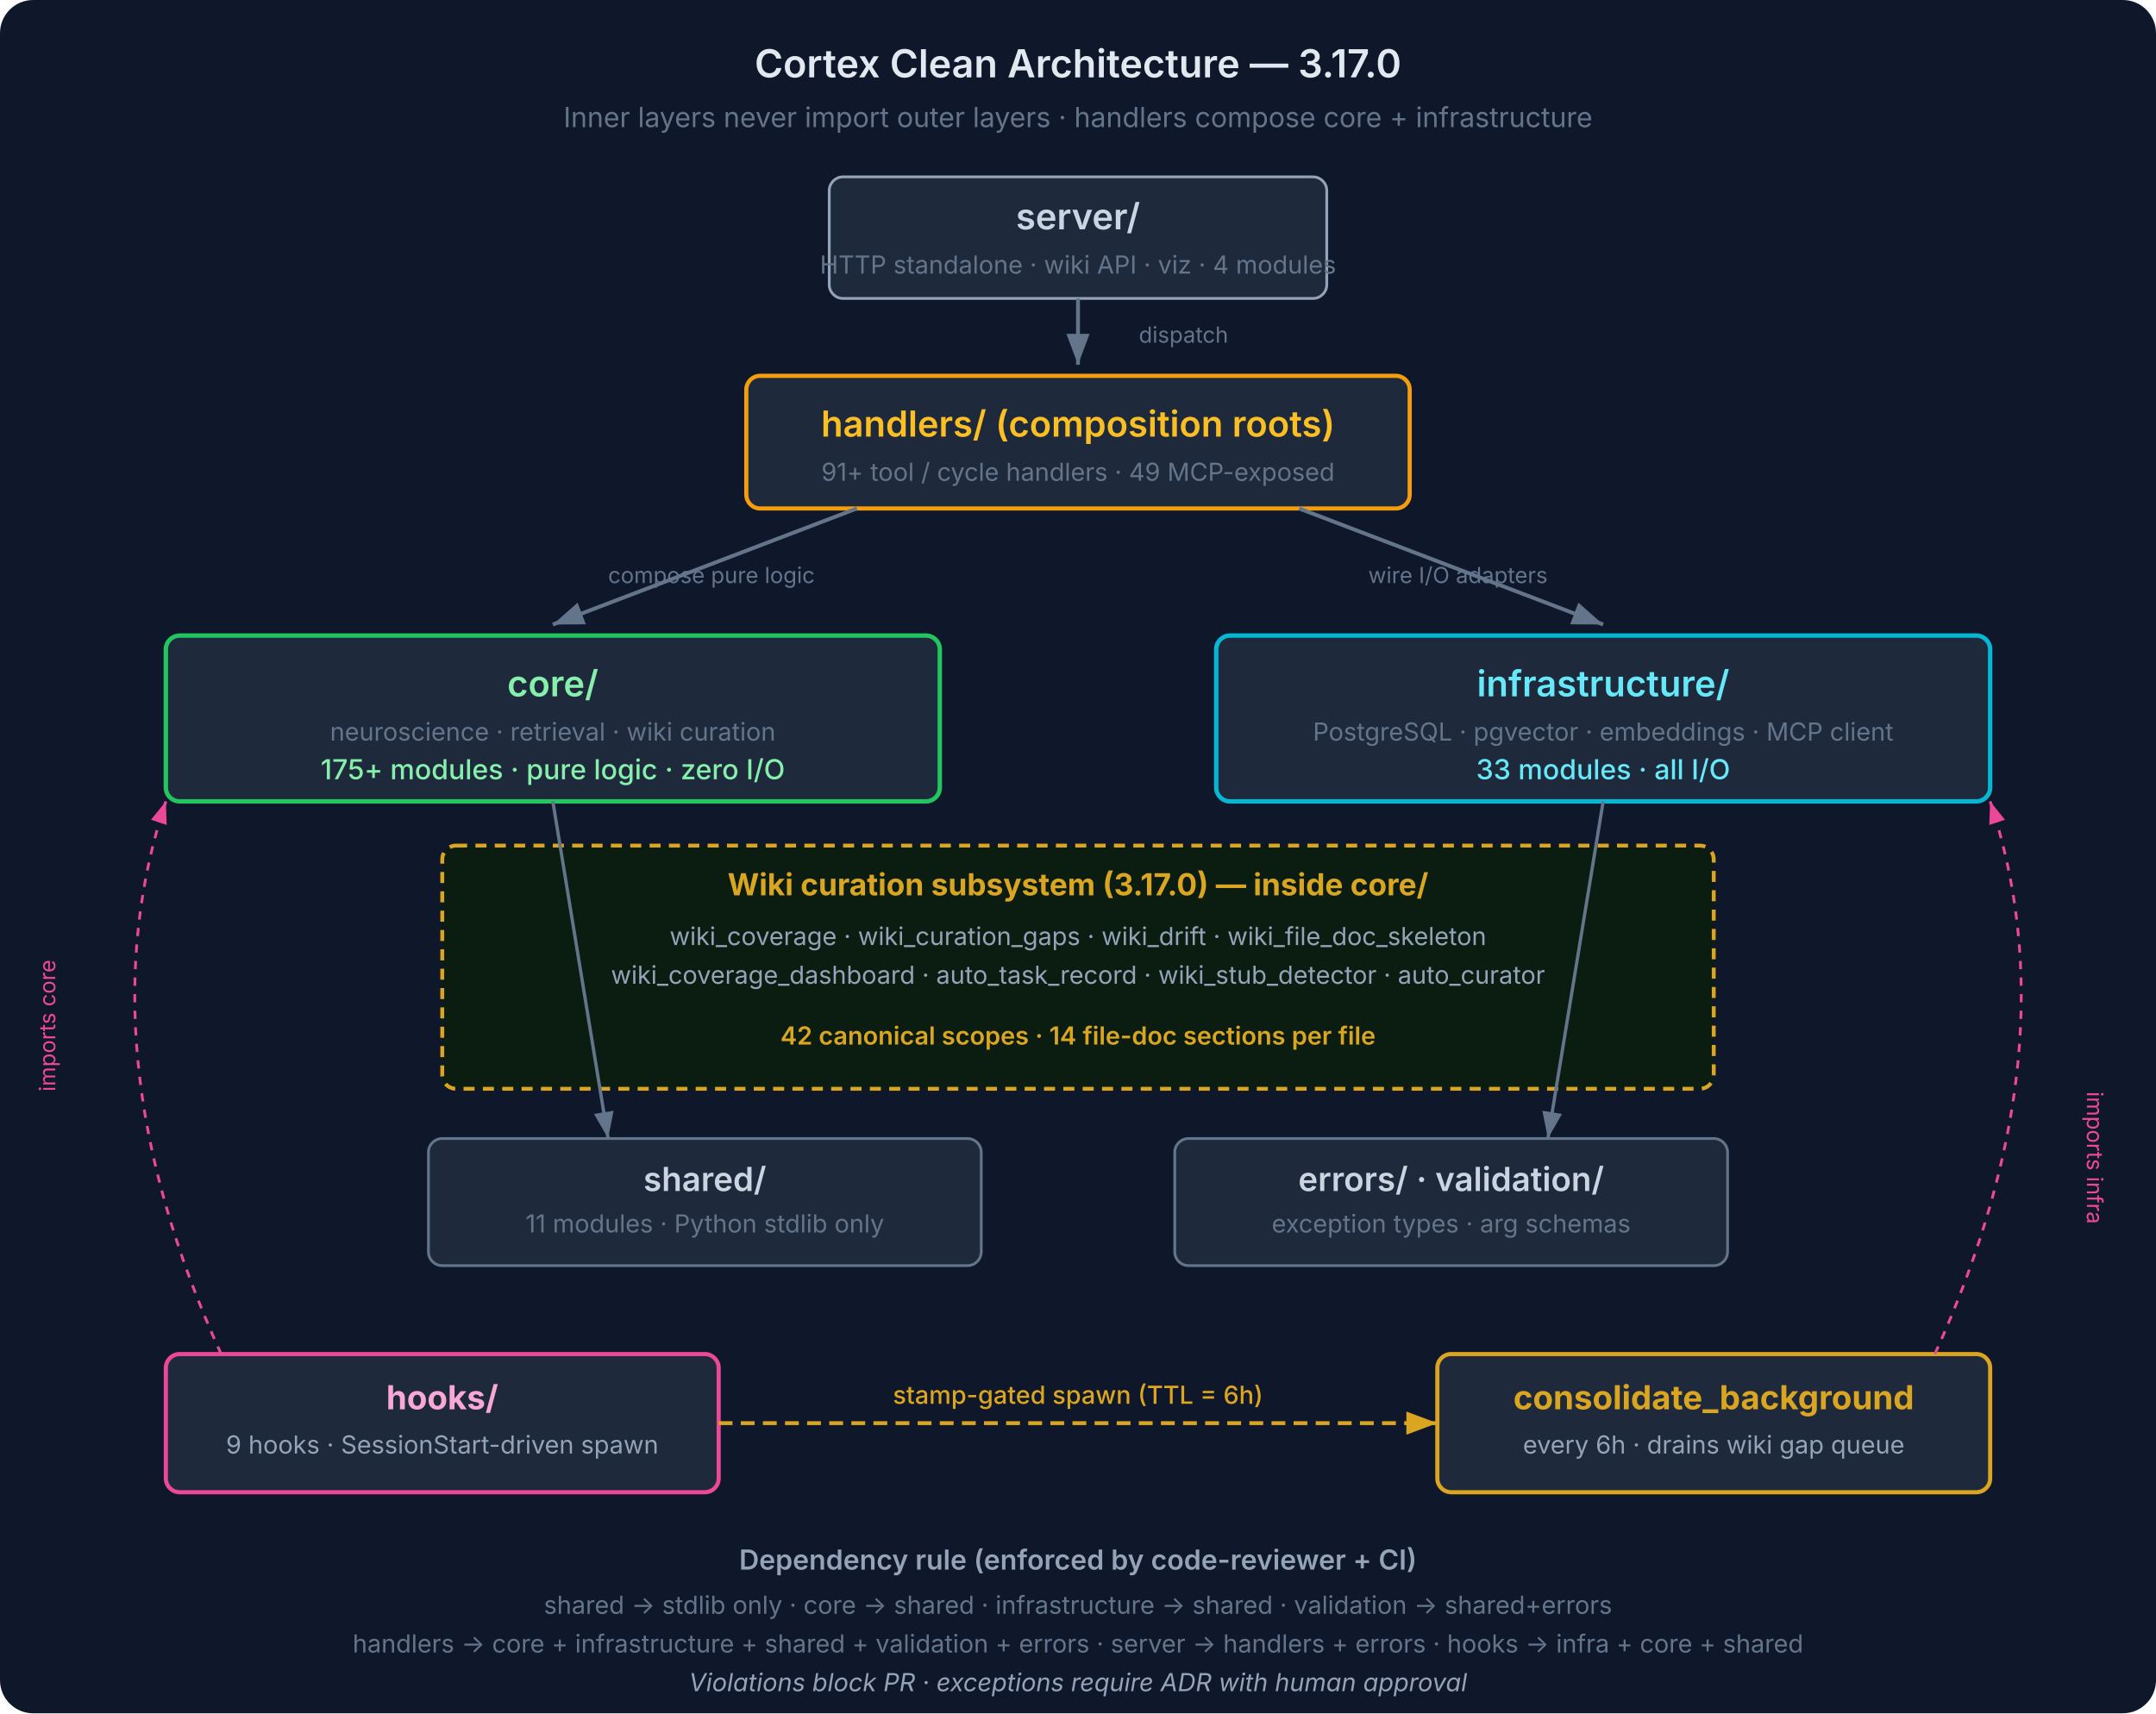
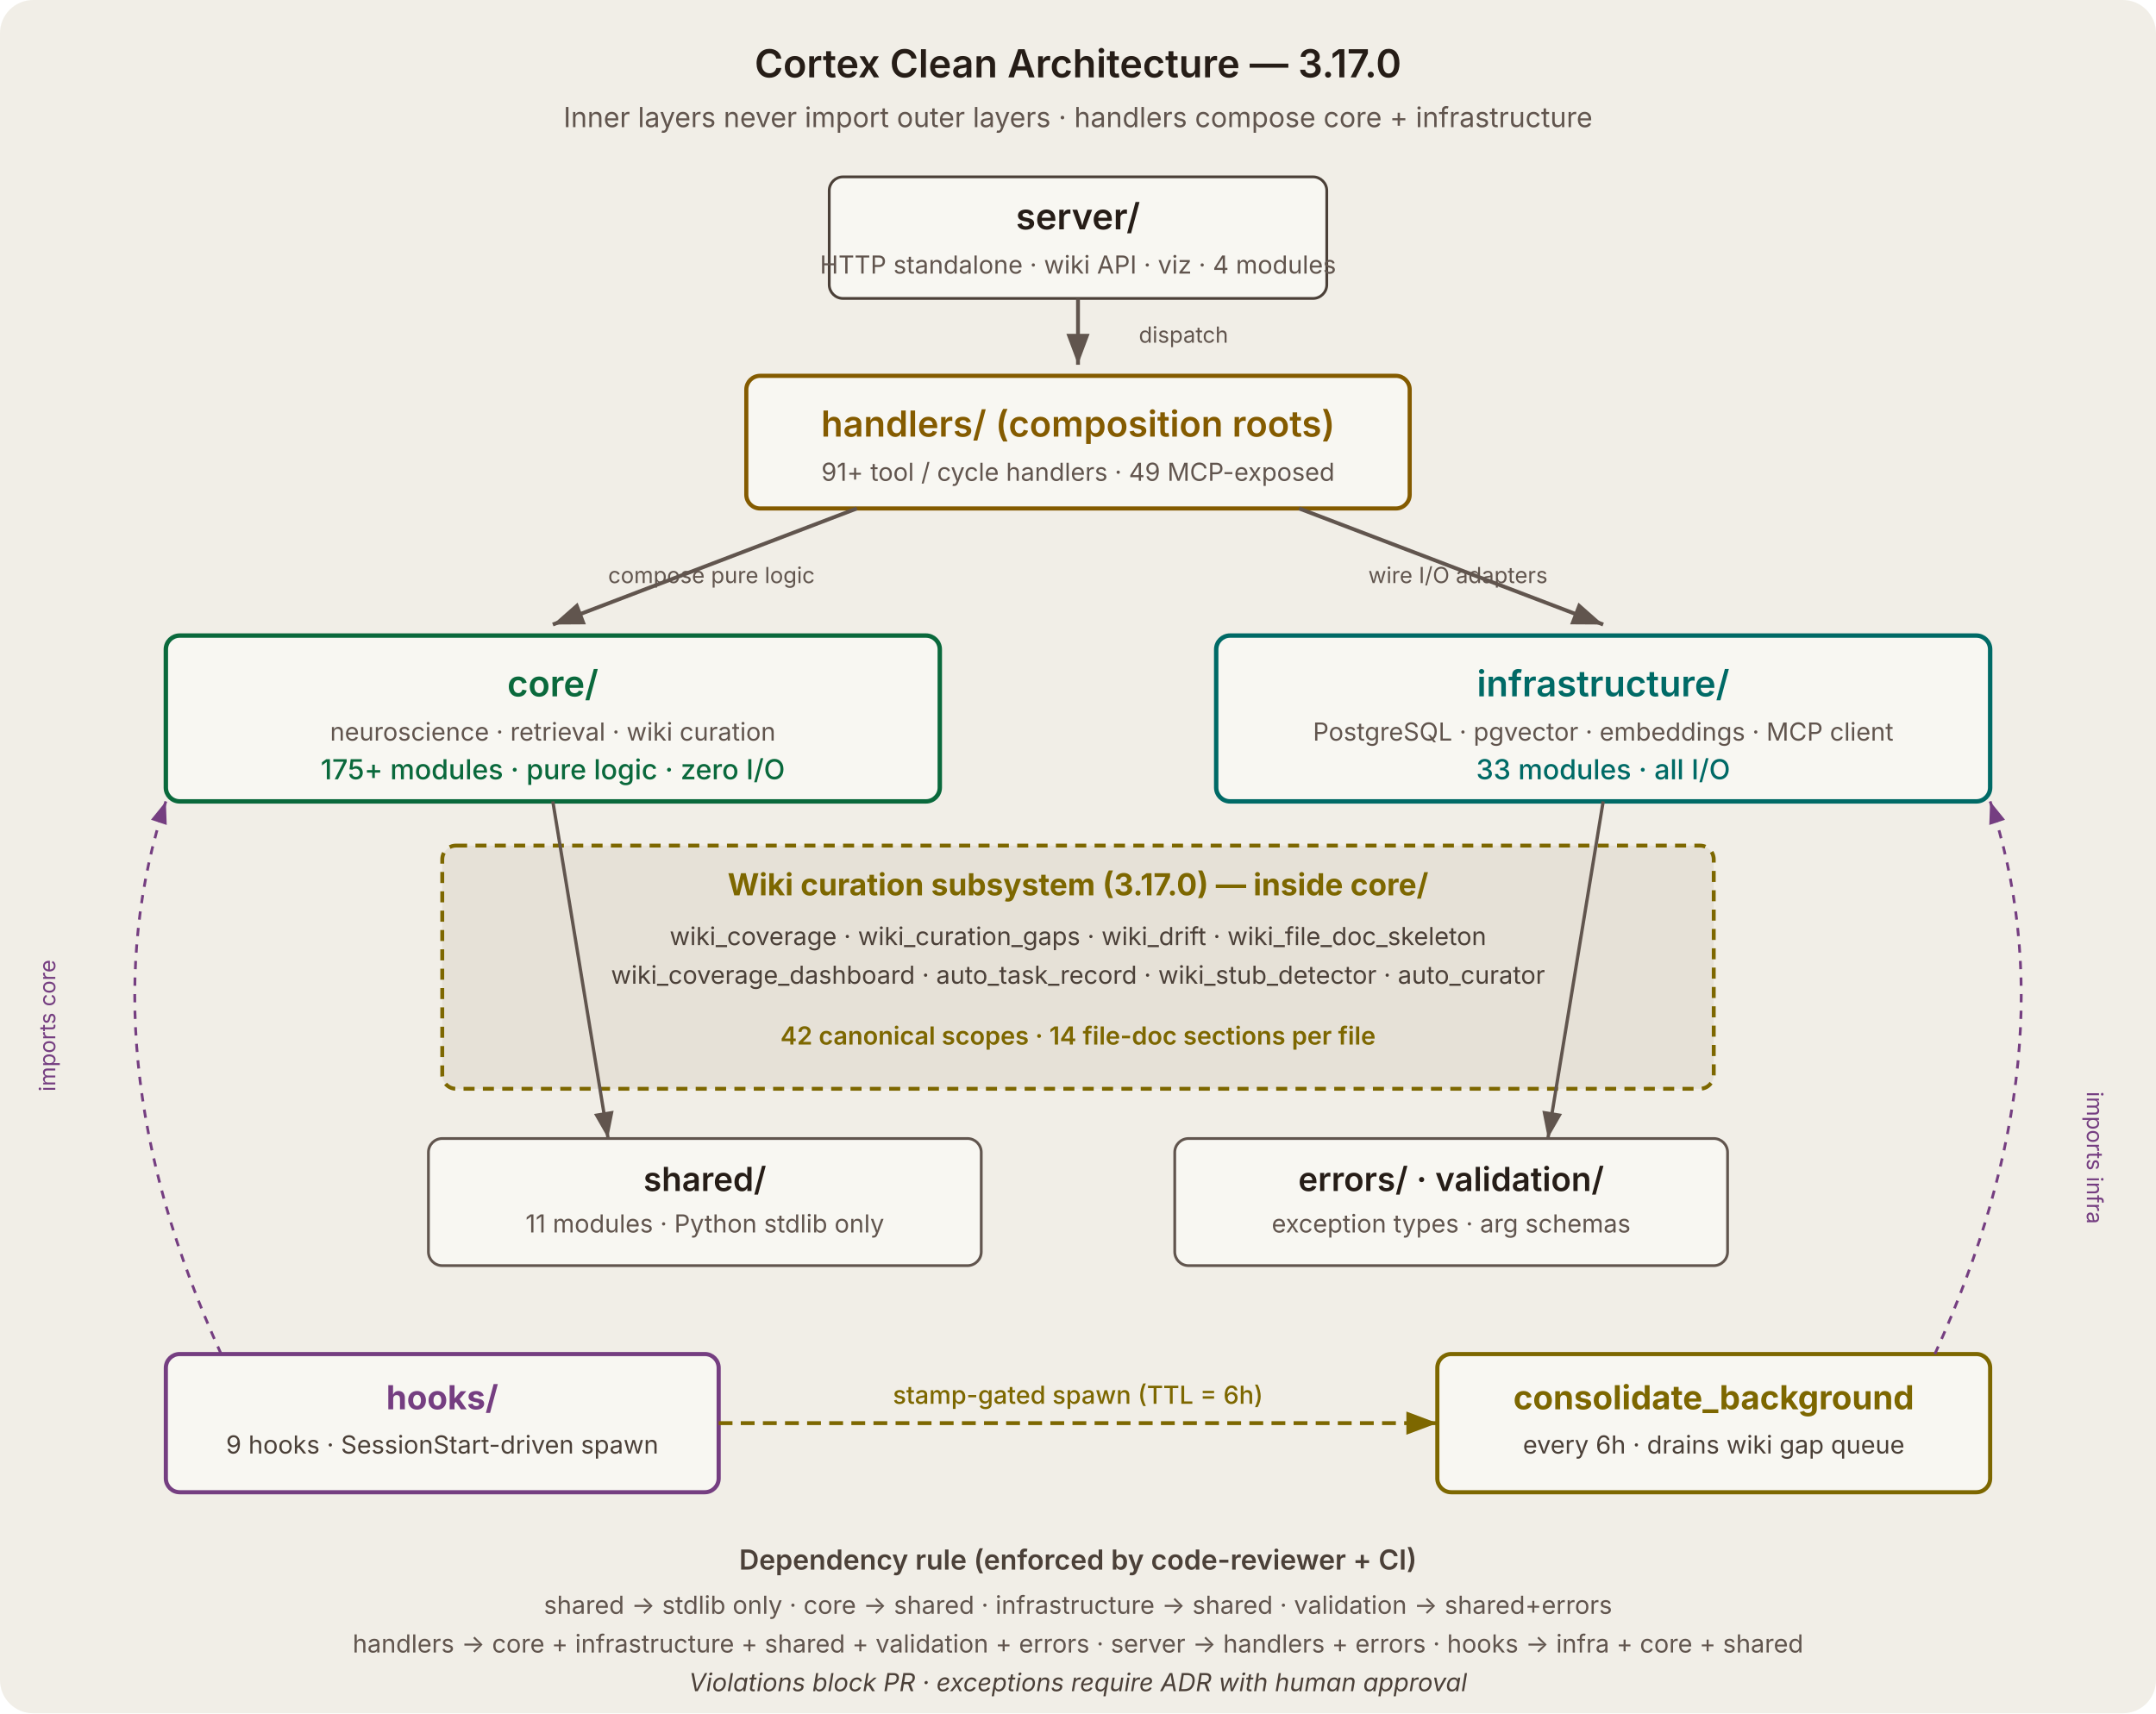
- <svg xmlns="http://www.w3.org/2000/svg" viewBox="0 0 780 620" font-family="Inter, -apple-system, system-ui, sans-serif">
+ <svg xmlns="http://www.w3.org/2000/svg" viewBox="0 0 780 620" font-family="'Inter Tight', -apple-system, system-ui, sans-serif">
  <defs>
    <marker id="arr" markerWidth="8" markerHeight="6" refX="8" refY="3" orient="auto">
-       <path d="M0,0 L8,3 L0,6" fill="#64748b" />
+       <path d="M0,0 L8,3 L0,6" fill="#61554e" />
    </marker>
    <marker id="arr-pink" markerWidth="8" markerHeight="6" refX="8" refY="3" orient="auto">
-       <path d="M0,0 L8,3 L0,6" fill="#ec4899" />
+       <path d="M0,0 L8,3 L0,6" fill="#753e81" />
    </marker>
    <marker id="arr-gold" markerWidth="8" markerHeight="6" refX="8" refY="3" orient="auto">
-       <path d="M0,0 L8,3 L0,6" fill="#daa520" />
+       <path d="M0,0 L8,3 L0,6" fill="#7d6700" />
    </marker>
  </defs>
-   <rect width="780" height="620" rx="12" fill="#0f172a" />
-   <text x="390" y="28" text-anchor="middle" fill="#e2e8f0" font-size="14" font-weight="600">Cortex Clean Architecture — 3.17.0</text>
-   <text x="390" y="46" text-anchor="middle" fill="#64748b" font-size="10">Inner layers never import outer layers · handlers compose core + infrastructure</text>
-   <rect x="300" y="64" width="180" height="44" rx="5" fill="#1e293b" stroke="#94a3b8" stroke-width="1" />
-   <text x="390" y="83" text-anchor="middle" fill="#cbd5e1" font-size="13" font-weight="600">server/</text>
-   <text x="390" y="99" text-anchor="middle" fill="#64748b" font-size="9">HTTP standalone · wiki API · viz · 4 modules</text>
-   <line x1="390" y1="108" x2="390" y2="132" stroke="#64748b" stroke-width="1.4" marker-end="url(#arr)" />
-   <text x="412" y="124" fill="#64748b" font-size="8">dispatch</text>
-   <rect x="270" y="136" width="240" height="48" rx="5" fill="#1e293b" stroke="#f59e0b" stroke-width="1.5" />
-   <text x="390" y="158" text-anchor="middle" fill="#fbbf24" font-size="13" font-weight="600">handlers/ (composition roots)</text>
-   <text x="390" y="174" text-anchor="middle" fill="#64748b" font-size="9">91+ tool / cycle handlers · 49 MCP-exposed</text>
-   <line x1="310" y1="184" x2="200" y2="226" stroke="#64748b" stroke-width="1.4" marker-end="url(#arr)" />
-   <text x="220" y="211" fill="#64748b" font-size="8">compose pure logic</text>
-   <line x1="470" y1="184" x2="580" y2="226" stroke="#64748b" stroke-width="1.4" marker-end="url(#arr)" />
-   <text x="495" y="211" fill="#64748b" font-size="8">wire I/O adapters</text>
-   <rect x="60" y="230" width="280" height="60" rx="5" fill="#1e293b" stroke="#22c55e" stroke-width="1.6" />
-   <text x="200" y="252" text-anchor="middle" fill="#86efac" font-size="13" font-weight="600">core/</text>
-   <text x="200" y="268" text-anchor="middle" fill="#64748b" font-size="9">neuroscience · retrieval · wiki curation</text>
-   <text x="200" y="282" text-anchor="middle" fill="#86efac" font-size="10" font-weight="500">175+ modules · pure logic · zero I/O</text>
-   <rect x="440" y="230" width="280" height="60" rx="5" fill="#1e293b" stroke="#06b6d4" stroke-width="1.6" />
-   <text x="580" y="252" text-anchor="middle" fill="#67e8f9" font-size="13" font-weight="600">infrastructure/</text>
-   <text x="580" y="268" text-anchor="middle" fill="#64748b" font-size="9">PostgreSQL · pgvector · embeddings · MCP client</text>
-   <text x="580" y="282" text-anchor="middle" fill="#67e8f9" font-size="10" font-weight="500">33 modules · all I/O</text>
-   <rect x="160" y="306" width="460" height="88" rx="5" fill="#0a1d10" stroke="#daa520" stroke-width="1.4" stroke-dasharray="4,3" />
-   <text x="390" y="324" text-anchor="middle" fill="#daa520" font-size="11" font-weight="700">Wiki curation subsystem (3.17.0) — inside core/</text>
-   <text x="390" y="342" text-anchor="middle" fill="#94a3b8" font-size="9">wiki_coverage · wiki_curation_gaps · wiki_drift · wiki_file_doc_skeleton</text>
-   <text x="390" y="356" text-anchor="middle" fill="#94a3b8" font-size="9">wiki_coverage_dashboard · auto_task_record · wiki_stub_detector · auto_curator</text>
-   <text x="390" y="378" text-anchor="middle" fill="#daa520" font-size="9" font-weight="600">42 canonical scopes · 14 file-doc sections per file</text>
-   <rect x="155" y="412" width="200" height="46" rx="5" fill="#1e293b" stroke="#64748b" stroke-width="1" />
-   <text x="255" y="431" text-anchor="middle" fill="#cbd5e1" font-size="12" font-weight="600">shared/</text>
-   <text x="255" y="446" text-anchor="middle" fill="#64748b" font-size="9">11 modules · Python stdlib only</text>
-   <rect x="425" y="412" width="200" height="46" rx="5" fill="#1e293b" stroke="#64748b" stroke-width="1" />
-   <text x="525" y="431" text-anchor="middle" fill="#cbd5e1" font-size="12" font-weight="600">errors/ · validation/</text>
-   <text x="525" y="446" text-anchor="middle" fill="#64748b" font-size="9">exception types · arg schemas</text>
-   <line x1="200" y1="290" x2="220" y2="412" stroke="#64748b" stroke-width="1.2" marker-end="url(#arr)" />
-   <line x1="580" y1="290" x2="560" y2="412" stroke="#64748b" stroke-width="1.2" marker-end="url(#arr)" />
-   <rect x="60" y="490" width="200" height="50" rx="5" fill="#1e293b" stroke="#ec4899" stroke-width="1.5" />
-   <text x="160" y="510" text-anchor="middle" fill="#f9a8d4" font-size="12" font-weight="700">hooks/</text>
-   <text x="160" y="526" text-anchor="middle" fill="#94a3b8" font-size="9">9 hooks · SessionStart-driven spawn</text>
-   <rect x="520" y="490" width="200" height="50" rx="5" fill="#1e293b" stroke="#daa520" stroke-width="1.5" />
-   <text x="620" y="510" text-anchor="middle" fill="#daa520" font-size="12" font-weight="700">consolidate_background</text>
-   <text x="620" y="526" text-anchor="middle" fill="#94a3b8" font-size="9">every 6h · drains wiki gap queue</text>
-   <line x1="260" y1="515" x2="520" y2="515" stroke="#daa520" stroke-width="1.4" stroke-dasharray="5,3" marker-end="url(#arr-gold)" />
-   <text x="390" y="508" text-anchor="middle" fill="#daa520" font-size="9" font-weight="500">stamp-gated spawn (TTL = 6h)</text>
-   <path d="M 80 490 Q 30 380 60 290" stroke="#ec4899" stroke-width="1" stroke-dasharray="3,3" fill="none" marker-end="url(#arr-pink)" />
-   <text x="20" y="395" fill="#ec4899" font-size="8" transform="rotate(-90 20 395)">imports core</text>
-   <path d="M 700 490 Q 750 380 720 290" stroke="#ec4899" stroke-width="1" stroke-dasharray="3,3" fill="none" marker-end="url(#arr-pink)" />
-   <text x="755" y="395" fill="#ec4899" font-size="8" transform="rotate(90 755 395)">imports infra</text>
-   <text x="390" y="568" text-anchor="middle" fill="#94a3b8" font-size="10" font-weight="600">Dependency rule (enforced by code-reviewer + CI)</text>
-   <text x="390" y="584" text-anchor="middle" fill="#64748b" font-size="9">shared → stdlib only · core → shared · infrastructure → shared · validation → shared+errors</text>
-   <text x="390" y="598" text-anchor="middle" fill="#64748b" font-size="9">handlers → core + infrastructure + shared + validation + errors · server → handlers + errors · hooks → infra + core + shared</text>
-   <text x="390" y="612" text-anchor="middle" fill="#94a3b8" font-size="9" font-style="italic">Violations block PR · exceptions require ADR with human approval</text>
+   <rect width="780" height="620" rx="12" fill="#f1eee7" />
+   <text x="390" y="28" text-anchor="middle" fill="#261d17" font-size="14" font-weight="600">Cortex Clean Architecture — 3.17.0</text>
+   <text x="390" y="46" text-anchor="middle" fill="#61554e" font-size="10">Inner layers never import outer layers · handlers compose core + infrastructure</text>
+   <rect x="300" y="64" width="180" height="44" rx="5" fill="#f8f7f2" stroke="#4b4038" stroke-width="1" />
+   <text x="390" y="83" text-anchor="middle" fill="#261d17" font-size="13" font-weight="600">server/</text>
+   <text x="390" y="99" text-anchor="middle" fill="#61554e" font-size="9">HTTP standalone · wiki API · viz · 4 modules</text>
+   <line x1="390" y1="108" x2="390" y2="132" stroke="#61554e" stroke-width="1.4" marker-end="url(#arr)" />
+   <text x="412" y="124" fill="#61554e" font-size="8">dispatch</text>
+   <rect x="270" y="136" width="240" height="48" rx="5" fill="#f8f7f2" stroke="#845b00" stroke-width="1.5" />
+   <text x="390" y="158" text-anchor="middle" fill="#845b00" font-size="13" font-weight="600">handlers/ (composition roots)</text>
+   <text x="390" y="174" text-anchor="middle" fill="#61554e" font-size="9">91+ tool / cycle handlers · 49 MCP-exposed</text>
+   <line x1="310" y1="184" x2="200" y2="226" stroke="#61554e" stroke-width="1.4" marker-end="url(#arr)" />
+   <text x="220" y="211" fill="#61554e" font-size="8">compose pure logic</text>
+   <line x1="470" y1="184" x2="580" y2="226" stroke="#61554e" stroke-width="1.4" marker-end="url(#arr)" />
+   <text x="495" y="211" fill="#61554e" font-size="8">wire I/O adapters</text>
+   <rect x="60" y="230" width="280" height="60" rx="5" fill="#f8f7f2" stroke="#0a693c" stroke-width="1.6" />
+   <text x="200" y="252" text-anchor="middle" fill="#0a693c" font-size="13" font-weight="600">core/</text>
+   <text x="200" y="268" text-anchor="middle" fill="#61554e" font-size="9">neuroscience · retrieval · wiki curation</text>
+   <text x="200" y="282" text-anchor="middle" fill="#0a693c" font-size="10" font-weight="500">175+ modules · pure logic · zero I/O</text>
+   <rect x="440" y="230" width="280" height="60" rx="5" fill="#f8f7f2" stroke="#006a66" stroke-width="1.6" />
+   <text x="580" y="252" text-anchor="middle" fill="#006a66" font-size="13" font-weight="600">infrastructure/</text>
+   <text x="580" y="268" text-anchor="middle" fill="#61554e" font-size="9">PostgreSQL · pgvector · embeddings · MCP client</text>
+   <text x="580" y="282" text-anchor="middle" fill="#006a66" font-size="10" font-weight="500">33 modules · all I/O</text>
+   <rect x="160" y="306" width="460" height="88" rx="5" fill="#e6e1d7" stroke="#7d6700" stroke-width="1.4" stroke-dasharray="4,3" />
+   <text x="390" y="324" text-anchor="middle" fill="#7d6700" font-size="11" font-weight="700">Wiki curation subsystem (3.17.0) — inside core/</text>
+   <text x="390" y="342" text-anchor="middle" fill="#4b4038" font-size="9">wiki_coverage · wiki_curation_gaps · wiki_drift · wiki_file_doc_skeleton</text>
+   <text x="390" y="356" text-anchor="middle" fill="#4b4038" font-size="9">wiki_coverage_dashboard · auto_task_record · wiki_stub_detector · auto_curator</text>
+   <text x="390" y="378" text-anchor="middle" fill="#7d6700" font-size="9" font-weight="600">42 canonical scopes · 14 file-doc sections per file</text>
+   <rect x="155" y="412" width="200" height="46" rx="5" fill="#f8f7f2" stroke="#61554e" stroke-width="1" />
+   <text x="255" y="431" text-anchor="middle" fill="#261d17" font-size="12" font-weight="600">shared/</text>
+   <text x="255" y="446" text-anchor="middle" fill="#61554e" font-size="9">11 modules · Python stdlib only</text>
+   <rect x="425" y="412" width="200" height="46" rx="5" fill="#f8f7f2" stroke="#61554e" stroke-width="1" />
+   <text x="525" y="431" text-anchor="middle" fill="#261d17" font-size="12" font-weight="600">errors/ · validation/</text>
+   <text x="525" y="446" text-anchor="middle" fill="#61554e" font-size="9">exception types · arg schemas</text>
+   <line x1="200" y1="290" x2="220" y2="412" stroke="#61554e" stroke-width="1.2" marker-end="url(#arr)" />
+   <line x1="580" y1="290" x2="560" y2="412" stroke="#61554e" stroke-width="1.2" marker-end="url(#arr)" />
+   <rect x="60" y="490" width="200" height="50" rx="5" fill="#f8f7f2" stroke="#753e81" stroke-width="1.5" />
+   <text x="160" y="510" text-anchor="middle" fill="#753e81" font-size="12" font-weight="700">hooks/</text>
+   <text x="160" y="526" text-anchor="middle" fill="#4b4038" font-size="9">9 hooks · SessionStart-driven spawn</text>
+   <rect x="520" y="490" width="200" height="50" rx="5" fill="#f8f7f2" stroke="#7d6700" stroke-width="1.5" />
+   <text x="620" y="510" text-anchor="middle" fill="#7d6700" font-size="12" font-weight="700">consolidate_background</text>
+   <text x="620" y="526" text-anchor="middle" fill="#4b4038" font-size="9">every 6h · drains wiki gap queue</text>
+   <line x1="260" y1="515" x2="520" y2="515" stroke="#7d6700" stroke-width="1.4" stroke-dasharray="5,3" marker-end="url(#arr-gold)" />
+   <text x="390" y="508" text-anchor="middle" fill="#7d6700" font-size="9" font-weight="500">stamp-gated spawn (TTL = 6h)</text>
+   <path d="M 80 490 Q 30 380 60 290" stroke="#753e81" stroke-width="1" stroke-dasharray="3,3" fill="none" marker-end="url(#arr-pink)" />
+   <text x="20" y="395" fill="#753e81" font-size="8" transform="rotate(-90 20 395)">imports core</text>
+   <path d="M 700 490 Q 750 380 720 290" stroke="#753e81" stroke-width="1" stroke-dasharray="3,3" fill="none" marker-end="url(#arr-pink)" />
+   <text x="755" y="395" fill="#753e81" font-size="8" transform="rotate(90 755 395)">imports infra</text>
+   <text x="390" y="568" text-anchor="middle" fill="#4b4038" font-size="10" font-weight="600">Dependency rule (enforced by code-reviewer + CI)</text>
+   <text x="390" y="584" text-anchor="middle" fill="#61554e" font-size="9">shared → stdlib only · core → shared · infrastructure → shared · validation → shared+errors</text>
+   <text x="390" y="598" text-anchor="middle" fill="#61554e" font-size="9">handlers → core + infrastructure + shared + validation + errors · server → handlers + errors · hooks → infra + core + shared</text>
+   <text x="390" y="612" text-anchor="middle" fill="#4b4038" font-size="9" font-style="italic">Violations block PR · exceptions require ADR with human approval</text>
</svg>
